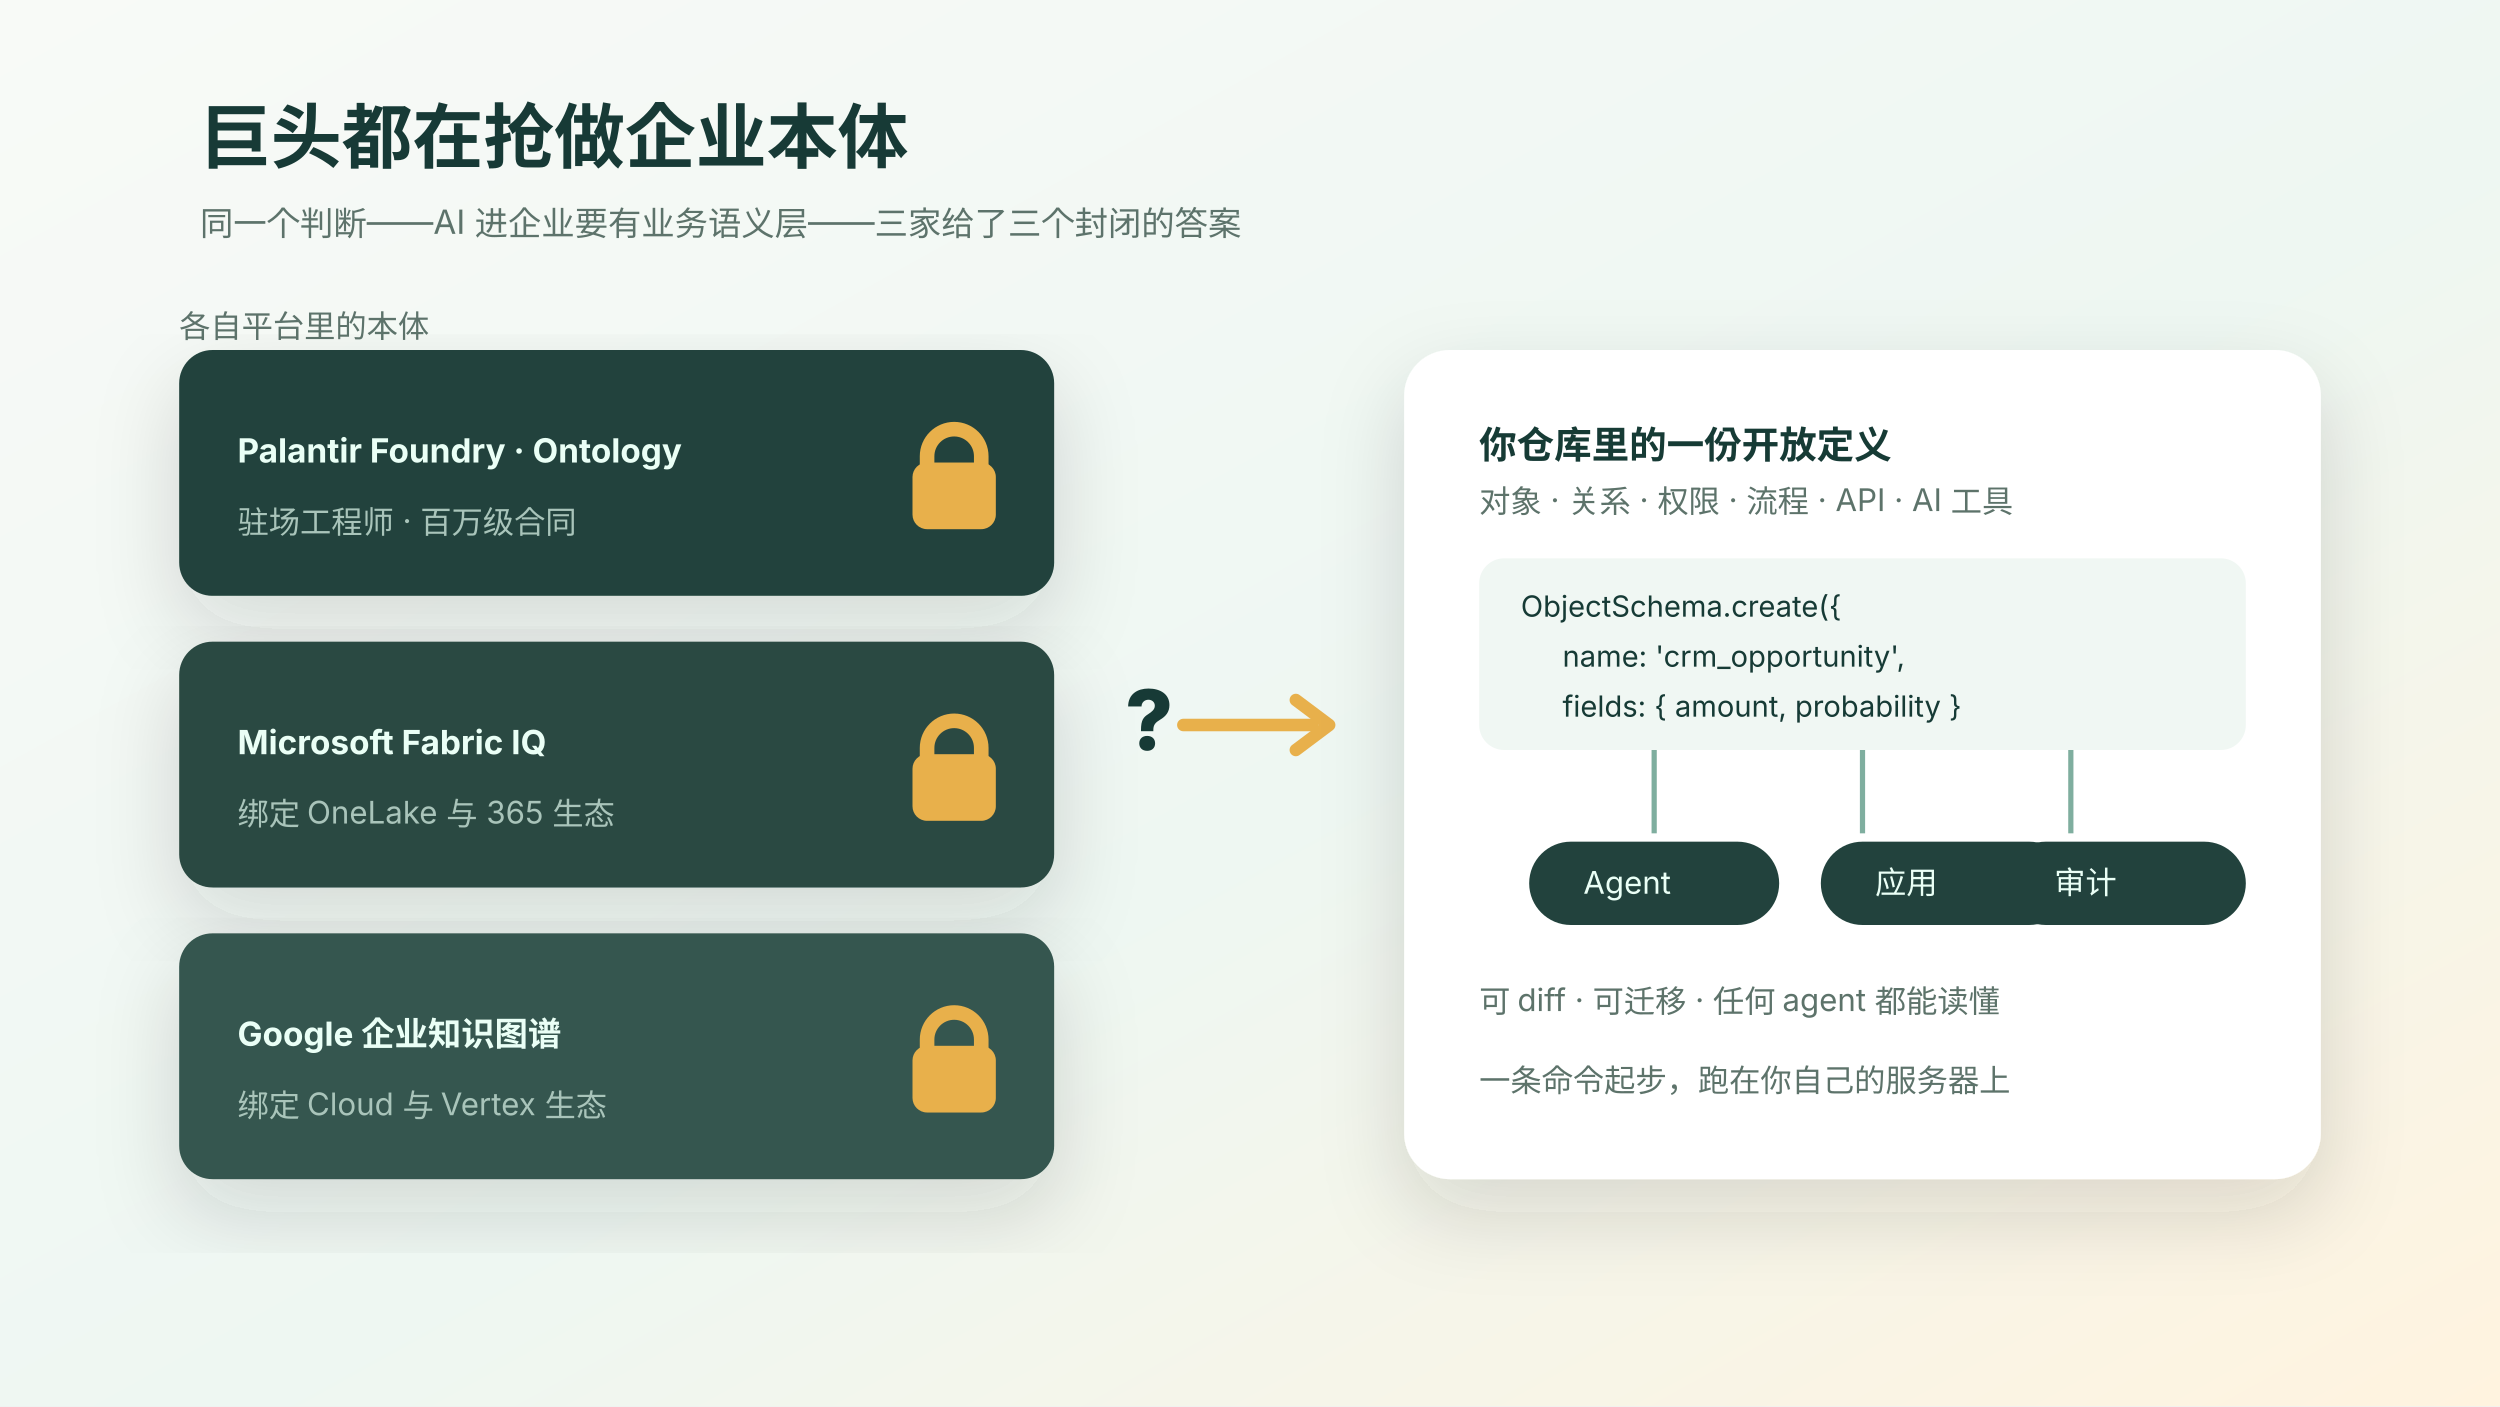
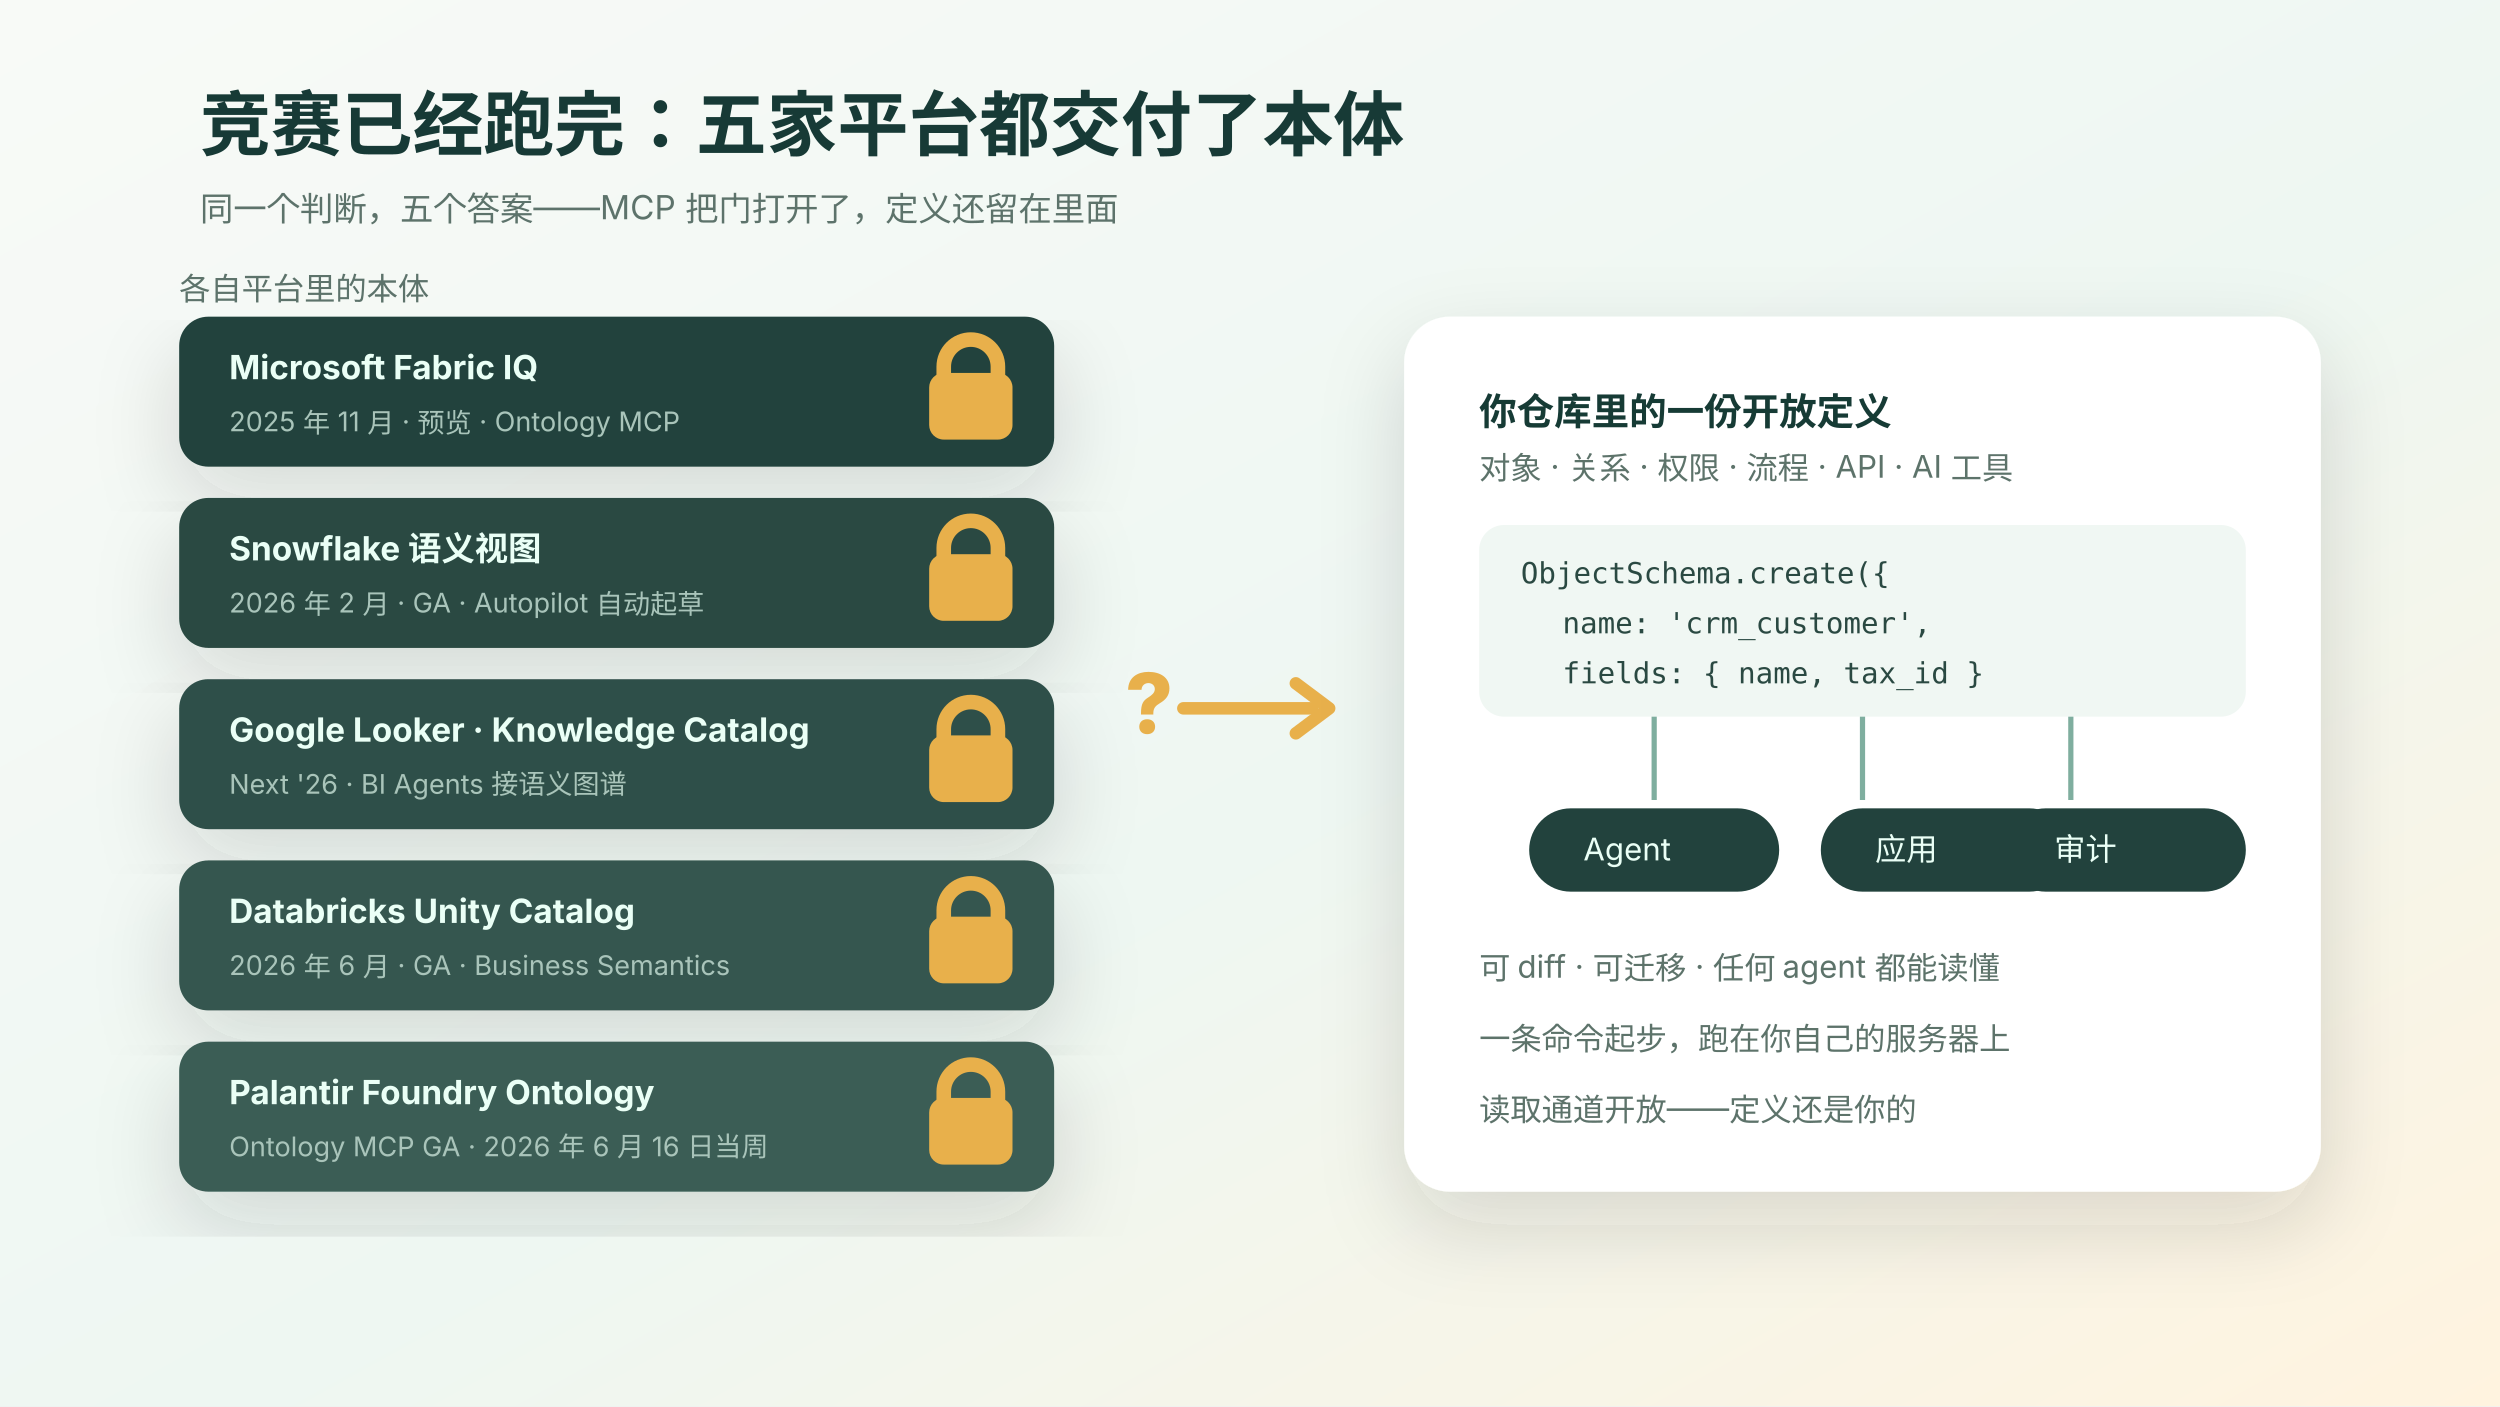
- <svg xmlns="http://www.w3.org/2000/svg" viewBox="0 0 1200 675" role="img" aria-label="三家巨头各自封闭的企业本体，与一份你能带走的开放定义">
+ <svg xmlns="http://www.w3.org/2000/svg" viewBox="0 0 1200 675" role="img" aria-label="五家平台各自持有的企业本体，够得到却带不走，与一份你能带走的开放定义">
  <defs>
    <linearGradient id="bg" x1="0" x2="1" y1="0" y2="1">
      <stop stop-color="#f8faf7" />
      <stop offset=".55" stop-color="#eef7f2" />
      <stop offset="1" stop-color="#fff3df" />
    </linearGradient>
    <filter id="shadow" x="-20%" y="-20%" width="140%" height="150%">
      <feDropShadow dx="0" dy="16" stdDeviation="20" flood-color="#24342f" flood-opacity=".15" />
    </filter>
    <style>
      text{font-family:-apple-system,BlinkMacSystemFont,"Segoe UI",sans-serif;fill:#173a36}
      .tiny{font-size:16px;fill:#5d736b}.label{font-size:18px;font-weight:720}.invert{fill:#eafff6}.soft{fill:#5d736b;font-size:15px}.chip{font-size:16px;font-weight:650}
+       .onDark{fill:#a9c4ba;font-size:13px}.accent{fill:#e8b04b}.code{fill:#2c4a43;font-family:ui-monospace,Menlo,monospace;font-size:14px}
    </style>
  </defs>
  <rect width="1200" height="675" fill="url(#bg)" />
-   <text x="96" y="78" font-size="34" font-weight="780">巨头都在抢做企业本体</text>
-   <text x="96" y="113" class="tiny">同一个判断——AI 进企业要有业务语义层——三家给了三个封闭的答案</text>
-   <g transform="translate(86 168)">
-     <text x="0" y="-6" class="soft">各自平台里的本体</text>
+   <text x="96" y="72" font-size="34" font-weight="780">竞赛已经跑完：五家平台都交付了本体</text>
+   <text x="96" y="106" class="tiny">同一个判断，五个答案——MCP 把门打开了，定义还留在里面</text>
+   <g transform="translate(86 152)">
+     <text x="0" y="-8" class="soft">各自平台里的本体</text>
    <g filter="url(#shadow)">
-       <rect width="420" height="118" rx="16" fill="#22433d" />
-       <text x="28" y="54" class="chip invert">Palantir Foundry · Ontology</text>
-       <g transform="translate(352 40)">
-         <rect y="14" width="40" height="32" rx="7" fill="#e8b04b" />
+       <rect width="420" height="72" rx="14" fill="#22433d" />
+       <text x="24" y="30" class="chip invert">Microsoft Fabric IQ</text>
+       <text x="24" y="55" class="onDark">2025 年 11 月 · 预览 · Ontology MCP</text>
+       <g transform="translate(360 13)">
+         <rect y="14" width="40" height="32" rx="7" class="accent" />
        <path d="M7 16 v-5 a13 13 0 0 1 26 0 v5" fill="none" stroke="#e8b04b" stroke-width="7" />
      </g>
-       <text x="28" y="88" class="soft" style="fill:#a9c4ba">驻场工程师 · 百万级合同</text>
    </g>
-     <g filter="url(#shadow)" transform="translate(0 140)">
-       <rect width="420" height="118" rx="16" fill="#2c4a43" />
-       <text x="28" y="54" class="chip invert">Microsoft Fabric IQ</text>
-       <g transform="translate(352 40)">
-         <rect y="14" width="40" height="32" rx="7" fill="#e8b04b" />
+     <g filter="url(#shadow)" transform="translate(0 87)">
+       <rect width="420" height="72" rx="14" fill="#294942" />
+       <text x="24" y="30" class="chip invert">Snowflake 语义视图</text>
+       <text x="24" y="55" class="onDark">2026 年 2 月 · GA · Autopilot 自动起草</text>
+       <g transform="translate(360 13)">
+         <rect y="14" width="40" height="32" rx="7" class="accent" />
        <path d="M7 16 v-5 a13 13 0 0 1 26 0 v5" fill="none" stroke="#e8b04b" stroke-width="7" />
      </g>
-       <text x="28" y="88" class="soft" style="fill:#a9c4ba">绑定 OneLake 与 365 生态</text>
    </g>
-     <g filter="url(#shadow)" transform="translate(0 280)">
-       <rect width="420" height="118" rx="16" fill="#35564f" />
-       <text x="28" y="54" class="chip invert">Google 企业知识图谱</text>
-       <g transform="translate(352 40)">
-         <rect y="14" width="40" height="32" rx="7" fill="#e8b04b" />
+     <g filter="url(#shadow)" transform="translate(0 174)">
+       <rect width="420" height="72" rx="14" fill="#2f5048" />
+       <text x="24" y="30" class="chip invert">Google Looker · Knowledge Catalog</text>
+       <text x="24" y="55" class="onDark">Next '26 · BI Agents 接语义图谱</text>
+       <g transform="translate(360 13)">
+         <rect y="14" width="40" height="32" rx="7" class="accent" />
        <path d="M7 16 v-5 a13 13 0 0 1 26 0 v5" fill="none" stroke="#e8b04b" stroke-width="7" />
      </g>
-       <text x="28" y="88" class="soft" style="fill:#a9c4ba">绑定 Cloud 与 Vertex 生态</text>
+     </g>
+     <g filter="url(#shadow)" transform="translate(0 261)">
+       <rect width="420" height="72" rx="14" fill="#35564f" />
+       <text x="24" y="30" class="chip invert">Databricks Unity Catalog</text>
+       <text x="24" y="55" class="onDark">2026 年 6 月 · GA · Business Semantics</text>
+       <g transform="translate(360 13)">
+         <rect y="14" width="40" height="32" rx="7" class="accent" />
+         <path d="M7 16 v-5 a13 13 0 0 1 26 0 v5" fill="none" stroke="#e8b04b" stroke-width="7" />
+       </g>
+     </g>
+     <g filter="url(#shadow)" transform="translate(0 348)">
+       <rect width="420" height="72" rx="14" fill="#3b5d55" />
+       <text x="24" y="30" class="chip invert">Palantir Foundry Ontology</text>
+       <text x="24" y="55" class="onDark">Ontology MCP GA · 2026 年 6 月 16 日当周</text>
+       <g transform="translate(360 13)">
+         <rect y="14" width="40" height="32" rx="7" class="accent" />
+         <path d="M7 16 v-5 a13 13 0 0 1 26 0 v5" fill="none" stroke="#e8b04b" stroke-width="7" />
+       </g>
    </g>
  </g>
-   <g transform="translate(540 360)">
-     <text x="0" y="0" font-size="40" font-weight="800" fill="#e8b04b">?</text>
+   <g transform="translate(540 352)">
+     <text x="0" y="0" font-size="40" font-weight="800" class="accent">?</text>
    <path d="M28 -12 h62" stroke="#e8b04b" stroke-width="6" stroke-linecap="round" />
    <path d="M82 -24 l16 12 -16 12" fill="none" stroke="#e8b04b" stroke-width="6" stroke-linecap="round" stroke-linejoin="round" />
  </g>
-   <g transform="translate(674 168)" filter="url(#shadow)">
-     <rect width="440" height="398" rx="22" fill="#ffffff" />
+   <g transform="translate(674 152)" filter="url(#shadow)">
+     <rect width="440" height="420" rx="22" fill="#ffffff" />
    <text x="36" y="52" class="label">你仓库里的一份开放定义</text>
    <text x="36" y="78" class="soft">对象 · 关系 · 权限 · 流程 · API · AI 工具</text>
-     <g font-family="ui-monospace,Menlo,monospace" font-size="14" fill="#2c4a43">
+     <g>
      <rect x="36" y="100" width="368" height="92" rx="12" fill="#f0f7f3" />
-       <text x="56" y="128">ObjectSchema.create({</text>
-       <text x="76" y="152">name: 'crm_opportunity',</text>
-       <text x="76" y="176">fields: { amount, probability }</text>
+       <text x="56" y="128" class="code">ObjectSchema.create({</text>
+       <text x="76" y="152" class="code">name: 'crm_customer',</text>
+       <text x="76" y="176" class="code">fields: { name, tax_id }</text>
    </g>
    <g stroke="#7fae9f" stroke-width="2.5" fill="none">
      <path d="M120 192 v40" />
      <path d="M220 192 v40" />
      <path d="M320 192 v40" />
    </g>
    <g font-size="15">
      <rect x="60" y="236" width="120" height="40" rx="20" fill="#22433d" />
      <text x="86" y="261" class="invert">Agent</text>
      <rect x="200" y="236" width="120" height="40" rx="20" fill="#22433d" />
      <text x="226" y="261" class="invert">应用</text>
      <rect x="288" y="236" width="116" height="40" rx="20" fill="#22433d" />
      <text x="312" y="261" class="invert">审计</text>
    </g>
    <text x="36" y="318" class="soft">可 diff · 可迁移 · 任何 agent 都能读懂</text>
-     <text x="36" y="356" class="soft">一条命令起步，跑在你自己的服务器上</text>
+     <text x="36" y="352" class="soft">一条命令起步，跑在你自己的服务器上</text>
+     <text x="36" y="386" class="soft">读取通道开放——定义还是你的</text>
  </g>
</svg>
